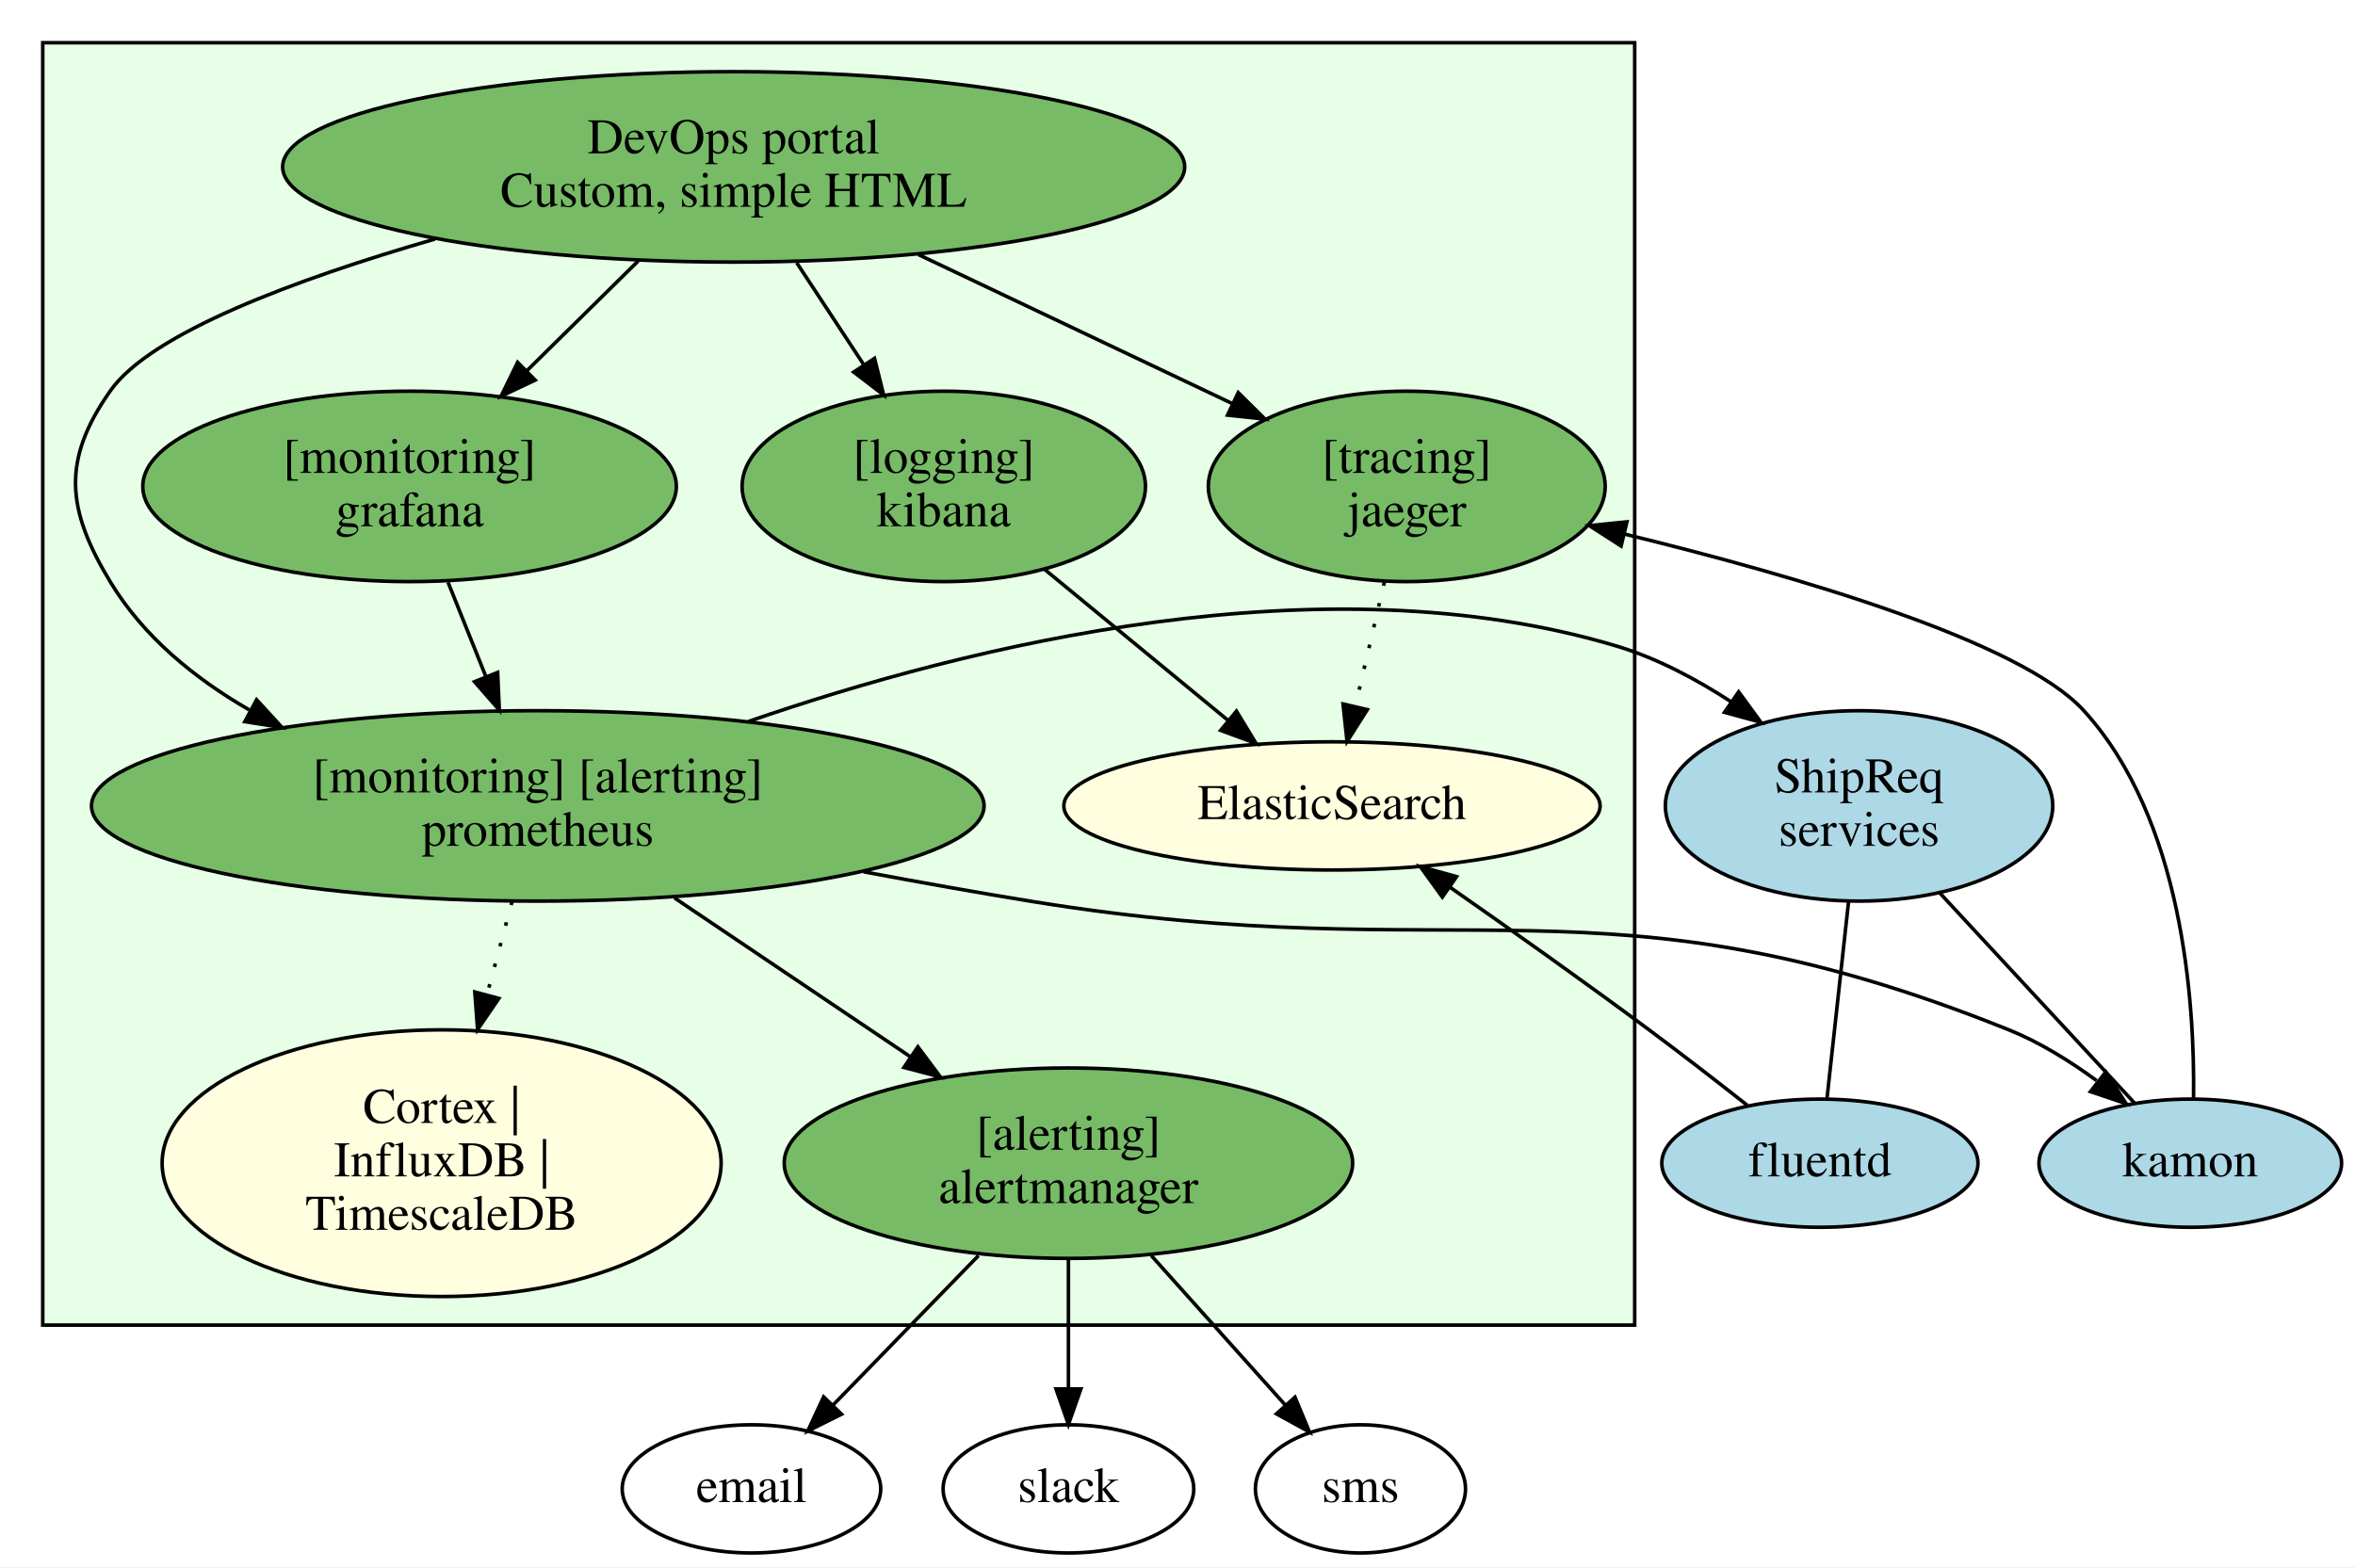
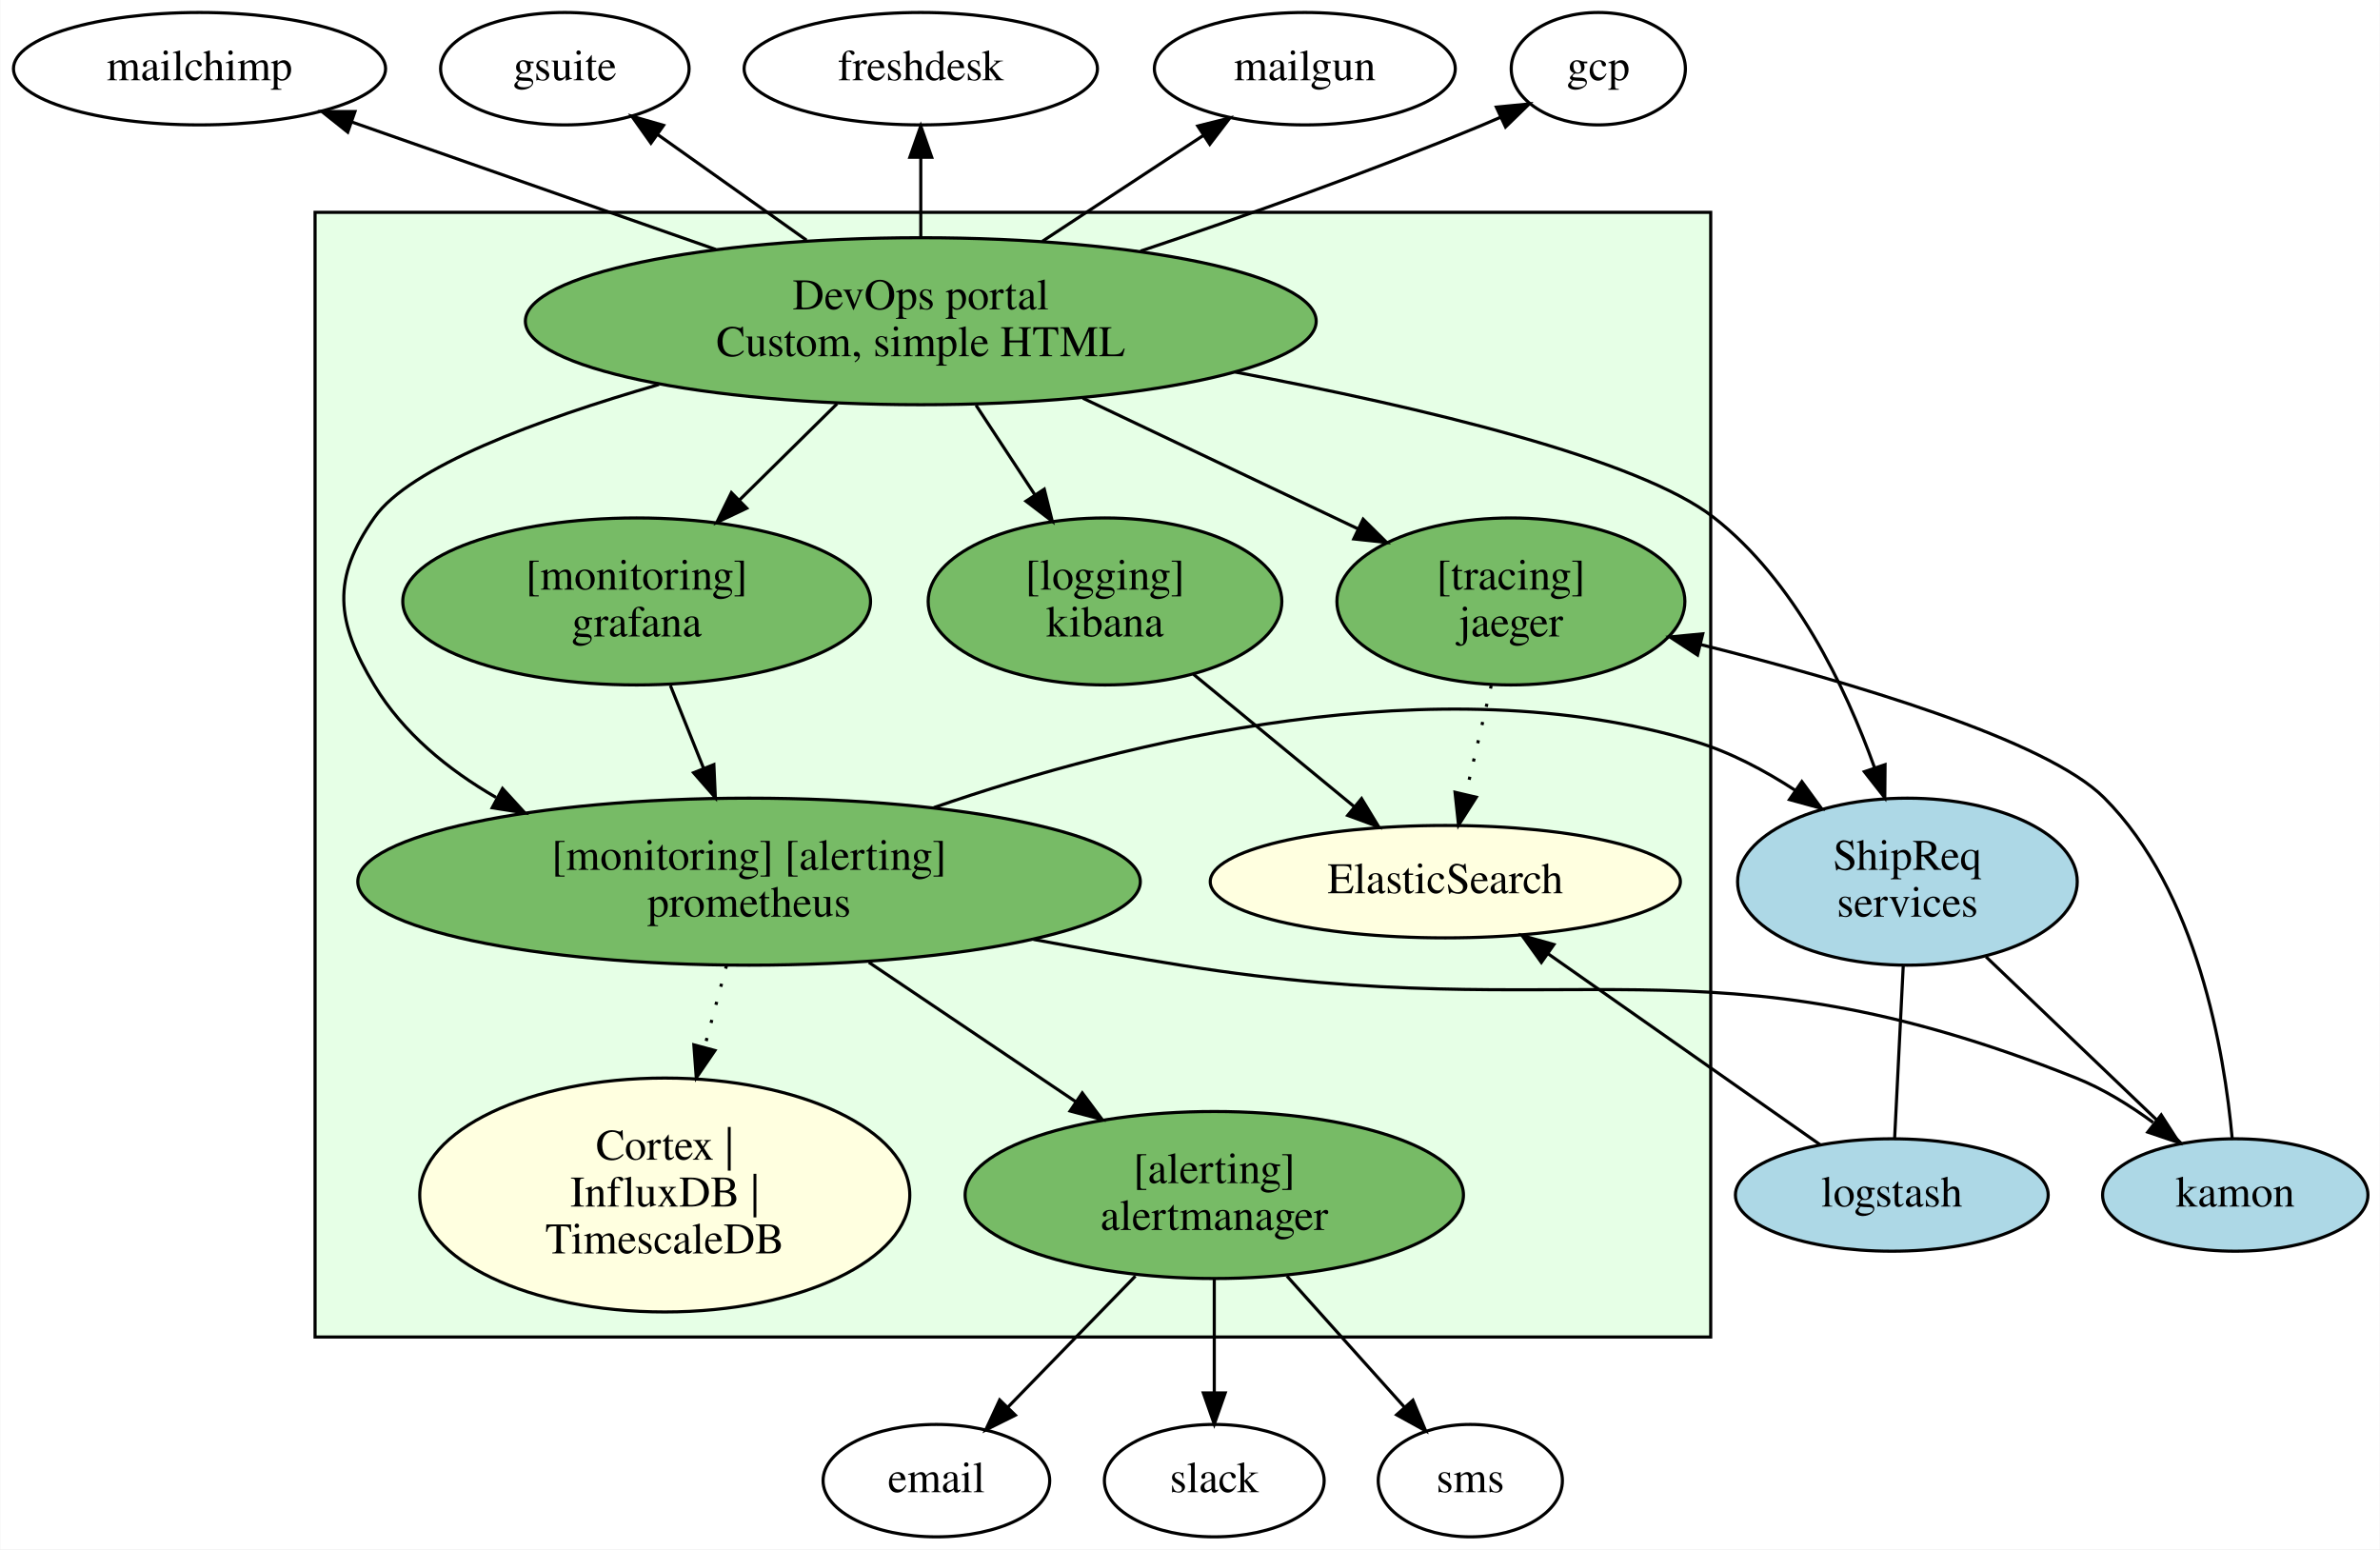
- <svg xmlns="http://www.w3.org/2000/svg" width="661pt" height="440pt" viewBox="0.00 0.00 661.25 440.17">
-   <g id="graph0" class="graph" transform="scale(1 1) rotate(0) translate(4 436.1737)">
-     <polygon fill="#ffffff" stroke="transparent" points="-4,4 -4,-436.174 657.246,-436.174 657.246,4 -4,4" />
+ <svg xmlns="http://www.w3.org/2000/svg" width="762pt" height="496pt" viewBox="0.00 0.00 762.04 496.17">
+   <g id="graph0" class="graph" transform="scale(1 1) rotate(0) translate(4 492.1737)">
+     <polygon fill="#ffffff" stroke="transparent" points="-4,4 -4,-492.174 758.041,-492.174 758.041,4 -4,4" />
    <g id="clust1" class="cluster">
-       <polygon fill="#e6ffe6" stroke="#000000" points="8,-64 8,-424.174 455,-424.174 455,-64 8,-64" />
+       <polygon fill="#e6ffe6" stroke="#000000" points="96.795,-64 96.795,-424.174 543.795,-424.174 543.795,-64 96.795,-64" />
    </g>
    <g id="node1" class="node">
-       <ellipse fill="#add8e6" stroke="#000000" cx="518" cy="-209.823" rx="54.395" ry="26.741" />
-       <text text-anchor="middle" x="518" y="-213.623" font-family="Times,serif" font-size="14.00" fill="#000000">ShipReq</text>
-       <text text-anchor="middle" x="518" y="-198.623" font-family="Times,serif" font-size="14.00" fill="#000000">services</text>
+       <ellipse fill="#add8e6" stroke="#000000" cx="606.795" cy="-209.823" rx="54.395" ry="26.741" />
+       <text text-anchor="middle" x="606.795" y="-213.623" font-family="Times,serif" font-size="14.00" fill="#000000">ShipReq</text>
+       <text text-anchor="middle" x="606.795" y="-198.623" font-family="Times,serif" font-size="14.00" fill="#000000">services</text>
    </g>
    <g id="node2" class="node">
-       <ellipse fill="#add8e6" stroke="#000000" cx="611" cy="-109.477" rx="42.494" ry="18" />
-       <text text-anchor="middle" x="611" y="-105.777" font-family="Times,serif" font-size="14.00" fill="#000000">kamon</text>
+       <ellipse fill="#add8e6" stroke="#000000" cx="711.795" cy="-109.477" rx="42.494" ry="18" />
+       <text text-anchor="middle" x="711.795" y="-105.777" font-family="Times,serif" font-size="14.00" fill="#000000">kamon</text>
    </g>
    <g id="edge5" class="edge">
-       <path fill="none" stroke="#000000" d="M540.75,-185.276C557.743,-166.941 580.52,-142.365 595.468,-126.235" />
+       <path fill="none" stroke="#000000" d="M631.945,-185.788C651.238,-167.35 677.368,-142.377 694.4,-126.1" />
    </g>
    <g id="node3" class="node">
-       <ellipse fill="#add8e6" stroke="#000000" cx="507" cy="-109.477" rx="44.393" ry="18" />
-       <text text-anchor="middle" x="507" y="-105.777" font-family="Times,serif" font-size="14.00" fill="#000000">fluentd</text>
+       <ellipse fill="#add8e6" stroke="#000000" cx="601.795" cy="-109.477" rx="50.091" ry="18" />
+       <text text-anchor="middle" x="601.795" y="-105.777" font-family="Times,serif" font-size="14.00" fill="#000000">logstash</text>
    </g>
    <g id="edge6" class="edge">
-       <path fill="none" stroke="#000000" d="M515.052,-182.932C513.13,-165.4 510.674,-142.994 508.983,-127.563" />
+       <path fill="none" stroke="#000000" d="M605.455,-182.932C604.581,-165.4 603.465,-142.994 602.696,-127.563" />
    </g>
    <g id="node6" class="node">
-       <ellipse fill="#77bb66" stroke="#000000" cx="391" cy="-299.563" rx="55.723" ry="26.741" />
-       <text text-anchor="middle" x="391" y="-303.363" font-family="Times,serif" font-size="14.00" fill="#000000">[tracing]</text>
-       <text text-anchor="middle" x="391" y="-288.363" font-family="Times,serif" font-size="14.00" fill="#000000">jaeger</text>
+       <ellipse fill="#77bb66" stroke="#000000" cx="479.795" cy="-299.563" rx="55.723" ry="26.741" />
+       <text text-anchor="middle" x="479.795" y="-303.363" font-family="Times,serif" font-size="14.00" fill="#000000">[tracing]</text>
+       <text text-anchor="middle" x="479.795" y="-288.363" font-family="Times,serif" font-size="14.00" fill="#000000">jaeger</text>
+     </g>
+     <g id="edge23" class="edge">
+       <path fill="none" stroke="#000000" d="M710.796,-127.715C708.322,-155.083 699.717,-206.751 669.795,-236.693 651.298,-255.203 588.793,-273.696 540.469,-285.784" />
+       <polygon fill="#000000" stroke="#000000" points="539.575,-282.399 530.702,-288.189 541.249,-289.196 539.575,-282.399" />
+     </g>
+     <g id="node4" class="node">
+       <ellipse fill="#ffffe0" stroke="#000000" cx="458.795" cy="-209.823" rx="75.287" ry="18" />
+       <text text-anchor="middle" x="458.795" y="-206.123" font-family="Times,serif" font-size="14.00" fill="#000000">ElasticSearch</text>
+     </g>
+     <g id="edge21" class="edge">
+       <path fill="none" stroke="#000000" d="M578.948,-125.509C555.373,-142.052 518.374,-168.015 491.659,-186.761" />
+       <polygon fill="#000000" stroke="#000000" points="489.553,-183.964 483.377,-192.573 493.573,-189.694 489.553,-183.964" />
+     </g>
+     <g id="node5" class="node">
+       <ellipse fill="#ffffe0" stroke="#000000" cx="208.795" cy="-109.477" rx="78.478" ry="37.453" />
+       <text text-anchor="middle" x="208.795" y="-120.777" font-family="Times,serif" font-size="14.00" fill="#000000">Cortex |</text>
+       <text text-anchor="middle" x="208.795" y="-105.777" font-family="Times,serif" font-size="14.00" fill="#000000">InfluxDB |</text>
+       <text text-anchor="middle" x="208.795" y="-90.777" font-family="Times,serif" font-size="14.00" fill="#000000">TimescaleDB</text>
+     </g>
+     <g id="edge24" class="edge">
+       <path fill="none" stroke="#000000" stroke-dasharray="1,5" d="M473.494,-272.639C470.93,-261.684 467.967,-249.02 465.376,-237.946" />
+       <polygon fill="#000000" stroke="#000000" points="468.717,-236.862 463.03,-227.923 461.901,-238.457 468.717,-236.862" />
+     </g>
+     <g id="node7" class="node">
+       <ellipse fill="#77bb66" stroke="#000000" cx="235.795" cy="-209.823" rx="125.316" ry="26.741" />
+       <text text-anchor="middle" x="235.795" y="-213.623" font-family="Times,serif" font-size="14.00" fill="#000000">[monitoring] [alerting]</text>
+       <text text-anchor="middle" x="235.795" y="-198.623" font-family="Times,serif" font-size="14.00" fill="#000000">prometheus</text>
+     </g>
+     <g id="edge13" class="edge">
+       <path fill="none" stroke="#000000" d="M294.977,-233.548C356.864,-254.915 456.284,-279.463 538.795,-254.693 550.006,-251.328 561.075,-245.449 570.922,-239.034" />
+       <polygon fill="#000000" stroke="#000000" points="572.984,-241.863 579.234,-233.308 569.013,-236.099 572.984,-241.863" />
+     </g>
+     <g id="edge14" class="edge">
+       <path fill="none" stroke="#000000" d="M326.862,-191.331C342.806,-188.347 359.26,-185.43 374.795,-182.953 501.311,-162.785 541.794,-194.411 660.795,-146.953 669.451,-143.501 677.969,-138.223 685.491,-132.708" />
+       <polygon fill="#000000" stroke="#000000" points="688.078,-135.129 693.811,-126.219 683.773,-129.609 688.078,-135.129" />
+     </g>
+     <g id="edge20" class="edge">
+       <path fill="none" stroke="#000000" stroke-dasharray="1,5" d="M228.559,-182.932C226.38,-174.832 223.92,-165.691 221.495,-156.679" />
+       <polygon fill="#000000" stroke="#000000" points="224.87,-155.752 218.892,-147.005 218.111,-157.571 224.87,-155.752" />
+     </g>
+     <g id="node9" class="node">
+       <ellipse fill="#77bb66" stroke="#000000" cx="384.795" cy="-109.477" rx="79.806" ry="26.741" />
+       <text text-anchor="middle" x="384.795" y="-113.277" font-family="Times,serif" font-size="14.00" fill="#000000">[alerting]</text>
+       <text text-anchor="middle" x="384.795" y="-98.277" font-family="Times,serif" font-size="14.00" fill="#000000">alertmanager</text>
+     </g>
+     <g id="edge15" class="edge">
+       <path fill="none" stroke="#000000" d="M274.166,-183.982C294.4,-170.354 319.326,-153.567 340.393,-139.38" />
+       <polygon fill="#000000" stroke="#000000" points="342.519,-142.168 348.858,-133.679 338.608,-136.362 342.519,-142.168" />
+     </g>
+     <g id="node8" class="node">
+       <ellipse fill="#77bb66" stroke="#000000" cx="199.795" cy="-299.563" rx="74.907" ry="26.741" />
+       <text text-anchor="middle" x="199.795" y="-303.363" font-family="Times,serif" font-size="14.00" fill="#000000">[monitoring]</text>
+       <text text-anchor="middle" x="199.795" y="-288.363" font-family="Times,serif" font-size="14.00" fill="#000000">grafana</text>
+     </g>
+     <g id="edge16" class="edge">
+       <path fill="none" stroke="#000000" d="M210.596,-272.639C213.942,-264.297 217.685,-254.966 221.242,-246.099" />
+       <polygon fill="#000000" stroke="#000000" points="224.526,-247.314 225.001,-236.729 218.03,-244.707 224.526,-247.314" />
+     </g>
+     <g id="node17" class="node">
+       <ellipse fill="none" stroke="#000000" cx="295.795" cy="-18" rx="36.294" ry="18" />
+       <text text-anchor="middle" x="295.795" y="-14.3" font-family="Times,serif" font-size="14.00" fill="#000000">email</text>
    </g>
    <g id="edge17" class="edge">
-       <path fill="none" stroke="#000000" d="M611.92,-127.586C612.287,-154.785 608.891,-206.234 581,-236.693 563.329,-255.992 500.678,-274.346 452.094,-286.185" />
-       <polygon fill="#000000" stroke="#000000" points="451.182,-282.805 442.272,-288.538 452.812,-289.612 451.182,-282.805" />
+       <path fill="none" stroke="#000000" d="M359.529,-83.508C346.641,-70.261 331.088,-54.275 318.572,-41.411" />
+       <polygon fill="#000000" stroke="#000000" points="321.079,-38.969 311.597,-34.242 316.062,-43.85 321.079,-38.969" />
    </g>
-     <g id="node4" class="node">
-       <ellipse fill="#ffffe0" stroke="#000000" cx="370" cy="-209.823" rx="75.287" ry="18" />
-       <text text-anchor="middle" x="370" y="-206.123" font-family="Times,serif" font-size="14.00" fill="#000000">ElasticSearch</text>
-     </g>
-     <g id="edge15" class="edge">
-       <path fill="none" stroke="#000000" d="M486.611,-125.743C478.141,-132.41 468.166,-140.144 459,-146.953 440.767,-160.499 420.058,-175.169 403.208,-186.928" />
-       <polygon fill="#000000" stroke="#000000" points="400.991,-184.207 394.781,-192.791 404.989,-189.953 400.991,-184.207" />
-     </g>
-     <g id="node5" class="node">
-       <ellipse fill="#ffffe0" stroke="#000000" cx="120" cy="-109.477" rx="78.478" ry="37.453" />
-       <text text-anchor="middle" x="120" y="-120.777" font-family="Times,serif" font-size="14.00" fill="#000000">Cortex |</text>
-       <text text-anchor="middle" x="120" y="-105.777" font-family="Times,serif" font-size="14.00" fill="#000000">InfluxDB |</text>
-       <text text-anchor="middle" x="120" y="-90.777" font-family="Times,serif" font-size="14.00" fill="#000000">TimescaleDB</text>
+     <g id="node18" class="node">
+       <ellipse fill="none" stroke="#000000" cx="384.795" cy="-18" rx="35.194" ry="18" />
+       <text text-anchor="middle" x="384.795" y="-14.3" font-family="Times,serif" font-size="14.00" fill="#000000">slack</text>
    </g>
    <g id="edge18" class="edge">
-       <path fill="none" stroke="#000000" stroke-dasharray="1,5" d="M384.699,-272.639C382.136,-261.684 379.172,-249.02 376.581,-237.946" />
-       <polygon fill="#000000" stroke="#000000" points="379.922,-236.862 374.235,-227.923 373.106,-238.457 379.922,-236.862" />
+       <path fill="none" stroke="#000000" d="M384.795,-82.525C384.795,-71.066 384.795,-57.702 384.795,-46.119" />
+       <polygon fill="#000000" stroke="#000000" points="388.295,-46.087 384.795,-36.087 381.295,-46.087 388.295,-46.087" />
    </g>
-     <g id="node7" class="node">
-       <ellipse fill="#77bb66" stroke="#000000" cx="147" cy="-209.823" rx="125.316" ry="26.741" />
-       <text text-anchor="middle" x="147" y="-213.623" font-family="Times,serif" font-size="14.00" fill="#000000">[monitoring] [alerting]</text>
-       <text text-anchor="middle" x="147" y="-198.623" font-family="Times,serif" font-size="14.00" fill="#000000">prometheus</text>
+     <g id="node19" class="node">
+       <ellipse fill="none" stroke="#000000" cx="466.795" cy="-18" rx="29.497" ry="18" />
+       <text text-anchor="middle" x="466.795" y="-14.3" font-family="Times,serif" font-size="14.00" fill="#000000">sms</text>
+     </g>
+     <g id="edge19" class="edge">
+       <path fill="none" stroke="#000000" d="M408.073,-83.508C419.915,-70.297 434.199,-54.363 445.714,-41.517" />
+       <polygon fill="#000000" stroke="#000000" points="448.411,-43.752 452.479,-33.97 443.198,-39.08 448.411,-43.752" />
+     </g>
+     <g id="node10" class="node">
+       <ellipse fill="#77bb66" stroke="#000000" cx="349.795" cy="-299.563" rx="56.637" ry="26.741" />
+       <text text-anchor="middle" x="349.795" y="-303.363" font-family="Times,serif" font-size="14.00" fill="#000000">[logging]</text>
+       <text text-anchor="middle" x="349.795" y="-288.363" font-family="Times,serif" font-size="14.00" fill="#000000">kibana</text>
+     </g>
+     <g id="edge22" class="edge">
+       <path fill="none" stroke="#000000" d="M378.149,-276.22C393.941,-263.218 413.572,-247.056 429.511,-233.933" />
+       <polygon fill="#000000" stroke="#000000" points="431.974,-236.438 437.47,-227.38 427.525,-231.034 431.974,-236.438" />
+     </g>
+     <g id="node11" class="node">
+       <ellipse fill="#77bb66" stroke="#000000" cx="290.795" cy="-389.304" rx="126.644" ry="26.741" />
+       <text text-anchor="middle" x="290.795" y="-393.104" font-family="Times,serif" font-size="14.00" fill="#000000">DevOps portal</text>
+       <text text-anchor="middle" x="290.795" y="-378.104" font-family="Times,serif" font-size="14.00" fill="#000000">Custom, simple HTML</text>
    </g>
    <g id="edge7" class="edge">
-       <path fill="none" stroke="#000000" d="M206.183,-233.548C268.07,-254.915 367.49,-279.463 450,-254.693 461.211,-251.328 472.28,-245.449 482.127,-239.034" />
-       <polygon fill="#000000" stroke="#000000" points="484.19,-241.863 490.439,-233.308 480.218,-236.099 484.19,-241.863" />
+       <path fill="none" stroke="#000000" d="M391.516,-373.021C451.559,-361.683 520.66,-345.257 544.795,-326.433 570.606,-306.303 586.91,-272.36 596.284,-246.271" />
+       <polygon fill="#000000" stroke="#000000" points="599.633,-247.296 599.543,-236.701 593.006,-245.039 599.633,-247.296" />
+     </g>
+     <g id="edge1" class="edge">
+       <path fill="none" stroke="#000000" d="M342.69,-364.663C370.159,-351.62 403.702,-335.693 430.735,-322.858" />
+       <polygon fill="#000000" stroke="#000000" points="432.472,-325.908 440.004,-318.457 429.47,-319.584 432.472,-325.908" />
+     </g>
+     <g id="edge2" class="edge">
+       <path fill="none" stroke="#000000" d="M206.939,-369.039C167.73,-357.698 127.17,-342.607 115.795,-326.433 102.054,-306.897 103.431,-293.129 115.795,-272.693 125.005,-257.47 139.252,-245.754 154.753,-236.801" />
+       <polygon fill="#000000" stroke="#000000" points="156.838,-239.654 163.997,-231.844 153.53,-233.485 156.838,-239.654" />
+     </g>
+     <g id="edge3" class="edge">
+       <path fill="none" stroke="#000000" d="M263.984,-362.864C254.196,-353.212 243.012,-342.183 232.752,-332.064" />
+       <polygon fill="#000000" stroke="#000000" points="235.054,-329.419 225.476,-324.89 230.139,-334.403 235.054,-329.419" />
+     </g>
+     <g id="edge4" class="edge">
+       <path fill="none" stroke="#000000" d="M308.497,-362.379C314.422,-353.366 321.107,-343.198 327.346,-333.709" />
+       <polygon fill="#000000" stroke="#000000" points="330.346,-335.517 332.915,-325.238 324.497,-331.671 330.346,-335.517" />
+     </g>
+     <g id="node12" class="node">
+       <ellipse fill="none" stroke="#000000" cx="59.795" cy="-470.174" rx="59.59" ry="18" />
+       <text text-anchor="middle" x="59.795" y="-466.474" font-family="Times,serif" font-size="14.00" fill="#000000">mailchimp</text>
    </g>
    <g id="edge8" class="edge">
-       <path fill="none" stroke="#000000" d="M238.452,-191.332C254.278,-188.365 270.594,-185.452 286,-182.953 407.24,-163.289 446.037,-192.76 560,-146.953 568.647,-143.478 577.162,-138.192 584.683,-132.676" />
-       <polygon fill="#000000" stroke="#000000" points="587.269,-135.099 593.005,-126.191 582.966,-129.577 587.269,-135.099" />
+       <path fill="none" stroke="#000000" d="M108.658,-453.067C142.548,-441.203 188.073,-425.265 225.131,-412.292" />
+       <polygon fill="#000000" stroke="#000000" points="107.263,-449.847 98.981,-456.455 109.576,-456.454 107.263,-449.847" />
    </g>
-     <g id="edge14" class="edge">
-       <path fill="none" stroke="#000000" stroke-dasharray="1,5" d="M139.764,-182.932C137.585,-174.832 135.125,-165.691 132.701,-156.679" />
-       <polygon fill="#000000" stroke="#000000" points="136.076,-155.752 130.098,-147.005 129.316,-157.571 136.076,-155.752" />
-     </g>
-     <g id="node9" class="node">
-       <ellipse fill="#77bb66" stroke="#000000" cx="296" cy="-109.477" rx="79.806" ry="26.741" />
-       <text text-anchor="middle" x="296" y="-113.277" font-family="Times,serif" font-size="14.00" fill="#000000">[alerting]</text>
-       <text text-anchor="middle" x="296" y="-98.277" font-family="Times,serif" font-size="14.00" fill="#000000">alertmanager</text>
+     <g id="node13" class="node">
+       <ellipse fill="none" stroke="#000000" cx="176.795" cy="-470.174" rx="39.794" ry="18" />
+       <text text-anchor="middle" x="176.795" y="-466.474" font-family="Times,serif" font-size="14.00" fill="#000000">gsuite</text>
    </g>
    <g id="edge9" class="edge">
-       <path fill="none" stroke="#000000" d="M185.371,-183.982C205.606,-170.354 230.532,-153.567 251.598,-139.38" />
-       <polygon fill="#000000" stroke="#000000" points="253.724,-142.168 260.063,-133.679 249.814,-136.362 253.724,-142.168" />
+       <path fill="none" stroke="#000000" d="M206.428,-449.152C221.026,-438.797 238.763,-426.214 254.2,-415.263" />
+       <polygon fill="#000000" stroke="#000000" points="204.368,-446.322 198.237,-454.963 208.418,-452.031 204.368,-446.322" />
    </g>
-     <g id="node8" class="node">
-       <ellipse fill="#77bb66" stroke="#000000" cx="111" cy="-299.563" rx="74.907" ry="26.741" />
-       <text text-anchor="middle" x="111" y="-303.363" font-family="Times,serif" font-size="14.00" fill="#000000">[monitoring]</text>
-       <text text-anchor="middle" x="111" y="-288.363" font-family="Times,serif" font-size="14.00" fill="#000000">grafana</text>
+     <g id="node14" class="node">
+       <ellipse fill="none" stroke="#000000" cx="290.795" cy="-470.174" rx="56.59" ry="18" />
+       <text text-anchor="middle" x="290.795" y="-466.474" font-family="Times,serif" font-size="14.00" fill="#000000">freshdesk</text>
    </g>
    <g id="edge10" class="edge">
-       <path fill="none" stroke="#000000" d="M121.801,-272.639C125.147,-264.297 128.891,-254.966 132.448,-246.099" />
-       <polygon fill="#000000" stroke="#000000" points="135.732,-247.314 136.206,-236.729 129.235,-244.707 135.732,-247.314" />
+       <path fill="none" stroke="#000000" d="M290.795,-441.801C290.795,-433.477 290.795,-424.402 290.795,-416.174" />
+       <polygon fill="#000000" stroke="#000000" points="287.295,-441.823 290.795,-451.823 294.295,-441.823 287.295,-441.823" />
    </g>
-     <g id="node12" class="node">
-       <ellipse fill="none" stroke="#000000" cx="207" cy="-18" rx="36.294" ry="18" />
-       <text text-anchor="middle" x="207" y="-14.3" font-family="Times,serif" font-size="14.00" fill="#000000">email</text>
+     <g id="node15" class="node">
+       <ellipse fill="none" stroke="#000000" cx="413.795" cy="-470.174" rx="48.192" ry="18" />
+       <text text-anchor="middle" x="413.795" y="-466.474" font-family="Times,serif" font-size="14.00" fill="#000000">mailgun</text>
    </g>
    <g id="edge11" class="edge">
-       <path fill="none" stroke="#000000" d="M270.734,-83.508C257.846,-70.261 242.293,-54.275 229.777,-41.411" />
-       <polygon fill="#000000" stroke="#000000" points="232.285,-38.969 222.803,-34.242 227.267,-43.85 232.285,-38.969" />
+       <path fill="none" stroke="#000000" d="M381.372,-448.857C365.54,-438.447 346.368,-425.842 329.747,-414.914" />
+       <polygon fill="#000000" stroke="#000000" points="379.509,-451.82 389.787,-454.389 383.354,-445.971 379.509,-451.82" />
    </g>
-     <g id="node13" class="node">
-       <ellipse fill="none" stroke="#000000" cx="296" cy="-18" rx="35.194" ry="18" />
-       <text text-anchor="middle" x="296" y="-14.3" font-family="Times,serif" font-size="14.00" fill="#000000">slack</text>
+     <g id="node16" class="node">
+       <ellipse fill="none" stroke="#000000" cx="507.795" cy="-470.174" rx="27.895" ry="18" />
+       <text text-anchor="middle" x="507.795" y="-466.474" font-family="Times,serif" font-size="14.00" fill="#000000">gcp</text>
    </g>
    <g id="edge12" class="edge">
-       <path fill="none" stroke="#000000" d="M296,-82.525C296,-71.066 296,-57.702 296,-46.119" />
-       <polygon fill="#000000" stroke="#000000" points="299.5,-46.087 296,-36.087 292.5,-46.087 299.5,-46.087" />
-     </g>
-     <g id="node14" class="node">
-       <ellipse fill="none" stroke="#000000" cx="378" cy="-18" rx="29.497" ry="18" />
-       <text text-anchor="middle" x="378" y="-14.3" font-family="Times,serif" font-size="14.00" fill="#000000">sms</text>
-     </g>
-     <g id="edge13" class="edge">
-       <path fill="none" stroke="#000000" d="M319.279,-83.508C331.12,-70.297 345.404,-54.363 356.919,-41.517" />
-       <polygon fill="#000000" stroke="#000000" points="359.616,-43.752 363.685,-33.97 354.403,-39.08 359.616,-43.752" />
-     </g>
-     <g id="node10" class="node">
-       <ellipse fill="#77bb66" stroke="#000000" cx="261" cy="-299.563" rx="56.637" ry="26.741" />
-       <text text-anchor="middle" x="261" y="-303.363" font-family="Times,serif" font-size="14.00" fill="#000000">[logging]</text>
-       <text text-anchor="middle" x="261" y="-288.363" font-family="Times,serif" font-size="14.00" fill="#000000">kibana</text>
-     </g>
-     <g id="edge16" class="edge">
-       <path fill="none" stroke="#000000" d="M289.354,-276.22C305.146,-263.218 324.777,-247.056 340.716,-233.933" />
-       <polygon fill="#000000" stroke="#000000" points="343.18,-236.438 348.675,-227.38 338.731,-231.034 343.18,-236.438" />
-     </g>
-     <g id="node11" class="node">
-       <ellipse fill="#77bb66" stroke="#000000" cx="202" cy="-389.304" rx="126.644" ry="26.741" />
-       <text text-anchor="middle" x="202" y="-393.104" font-family="Times,serif" font-size="14.00" fill="#000000">DevOps portal</text>
-       <text text-anchor="middle" x="202" y="-378.104" font-family="Times,serif" font-size="14.00" fill="#000000">Custom, simple HTML</text>
-     </g>
-     <g id="edge1" class="edge">
-       <path fill="none" stroke="#000000" d="M253.895,-364.663C281.364,-351.62 314.908,-335.693 341.94,-322.858" />
-       <polygon fill="#000000" stroke="#000000" points="343.678,-325.908 351.21,-318.457 340.675,-319.584 343.678,-325.908" />
-     </g>
-     <g id="edge2" class="edge">
-       <path fill="none" stroke="#000000" d="M118.144,-369.039C78.935,-357.698 38.375,-342.607 27,-326.433 13.26,-306.897 14.636,-293.129 27,-272.693 36.211,-257.47 50.457,-245.754 65.959,-236.801" />
-       <polygon fill="#000000" stroke="#000000" points="68.044,-239.654 75.202,-231.844 64.735,-233.485 68.044,-239.654" />
-     </g>
-     <g id="edge3" class="edge">
-       <path fill="none" stroke="#000000" d="M175.189,-362.864C165.402,-353.212 154.218,-342.183 143.957,-332.064" />
-       <polygon fill="#000000" stroke="#000000" points="146.26,-329.419 136.682,-324.89 141.344,-334.403 146.26,-329.419" />
-     </g>
-     <g id="edge4" class="edge">
-       <path fill="none" stroke="#000000" d="M219.702,-362.379C225.627,-353.366 232.313,-343.198 238.551,-333.709" />
-       <polygon fill="#000000" stroke="#000000" points="241.551,-335.517 244.12,-325.238 235.702,-331.671 241.551,-335.517" />
+       <path fill="none" stroke="#000000" d="M476.369,-454.579C474.493,-453.743 472.625,-452.935 470.795,-452.174 435.192,-437.356 394.716,-423.004 361.176,-411.763" />
+       <polygon fill="#000000" stroke="#000000" points="475.138,-457.866 485.682,-458.896 478.082,-451.515 475.138,-457.866" />
    </g>
  </g>
</svg>
